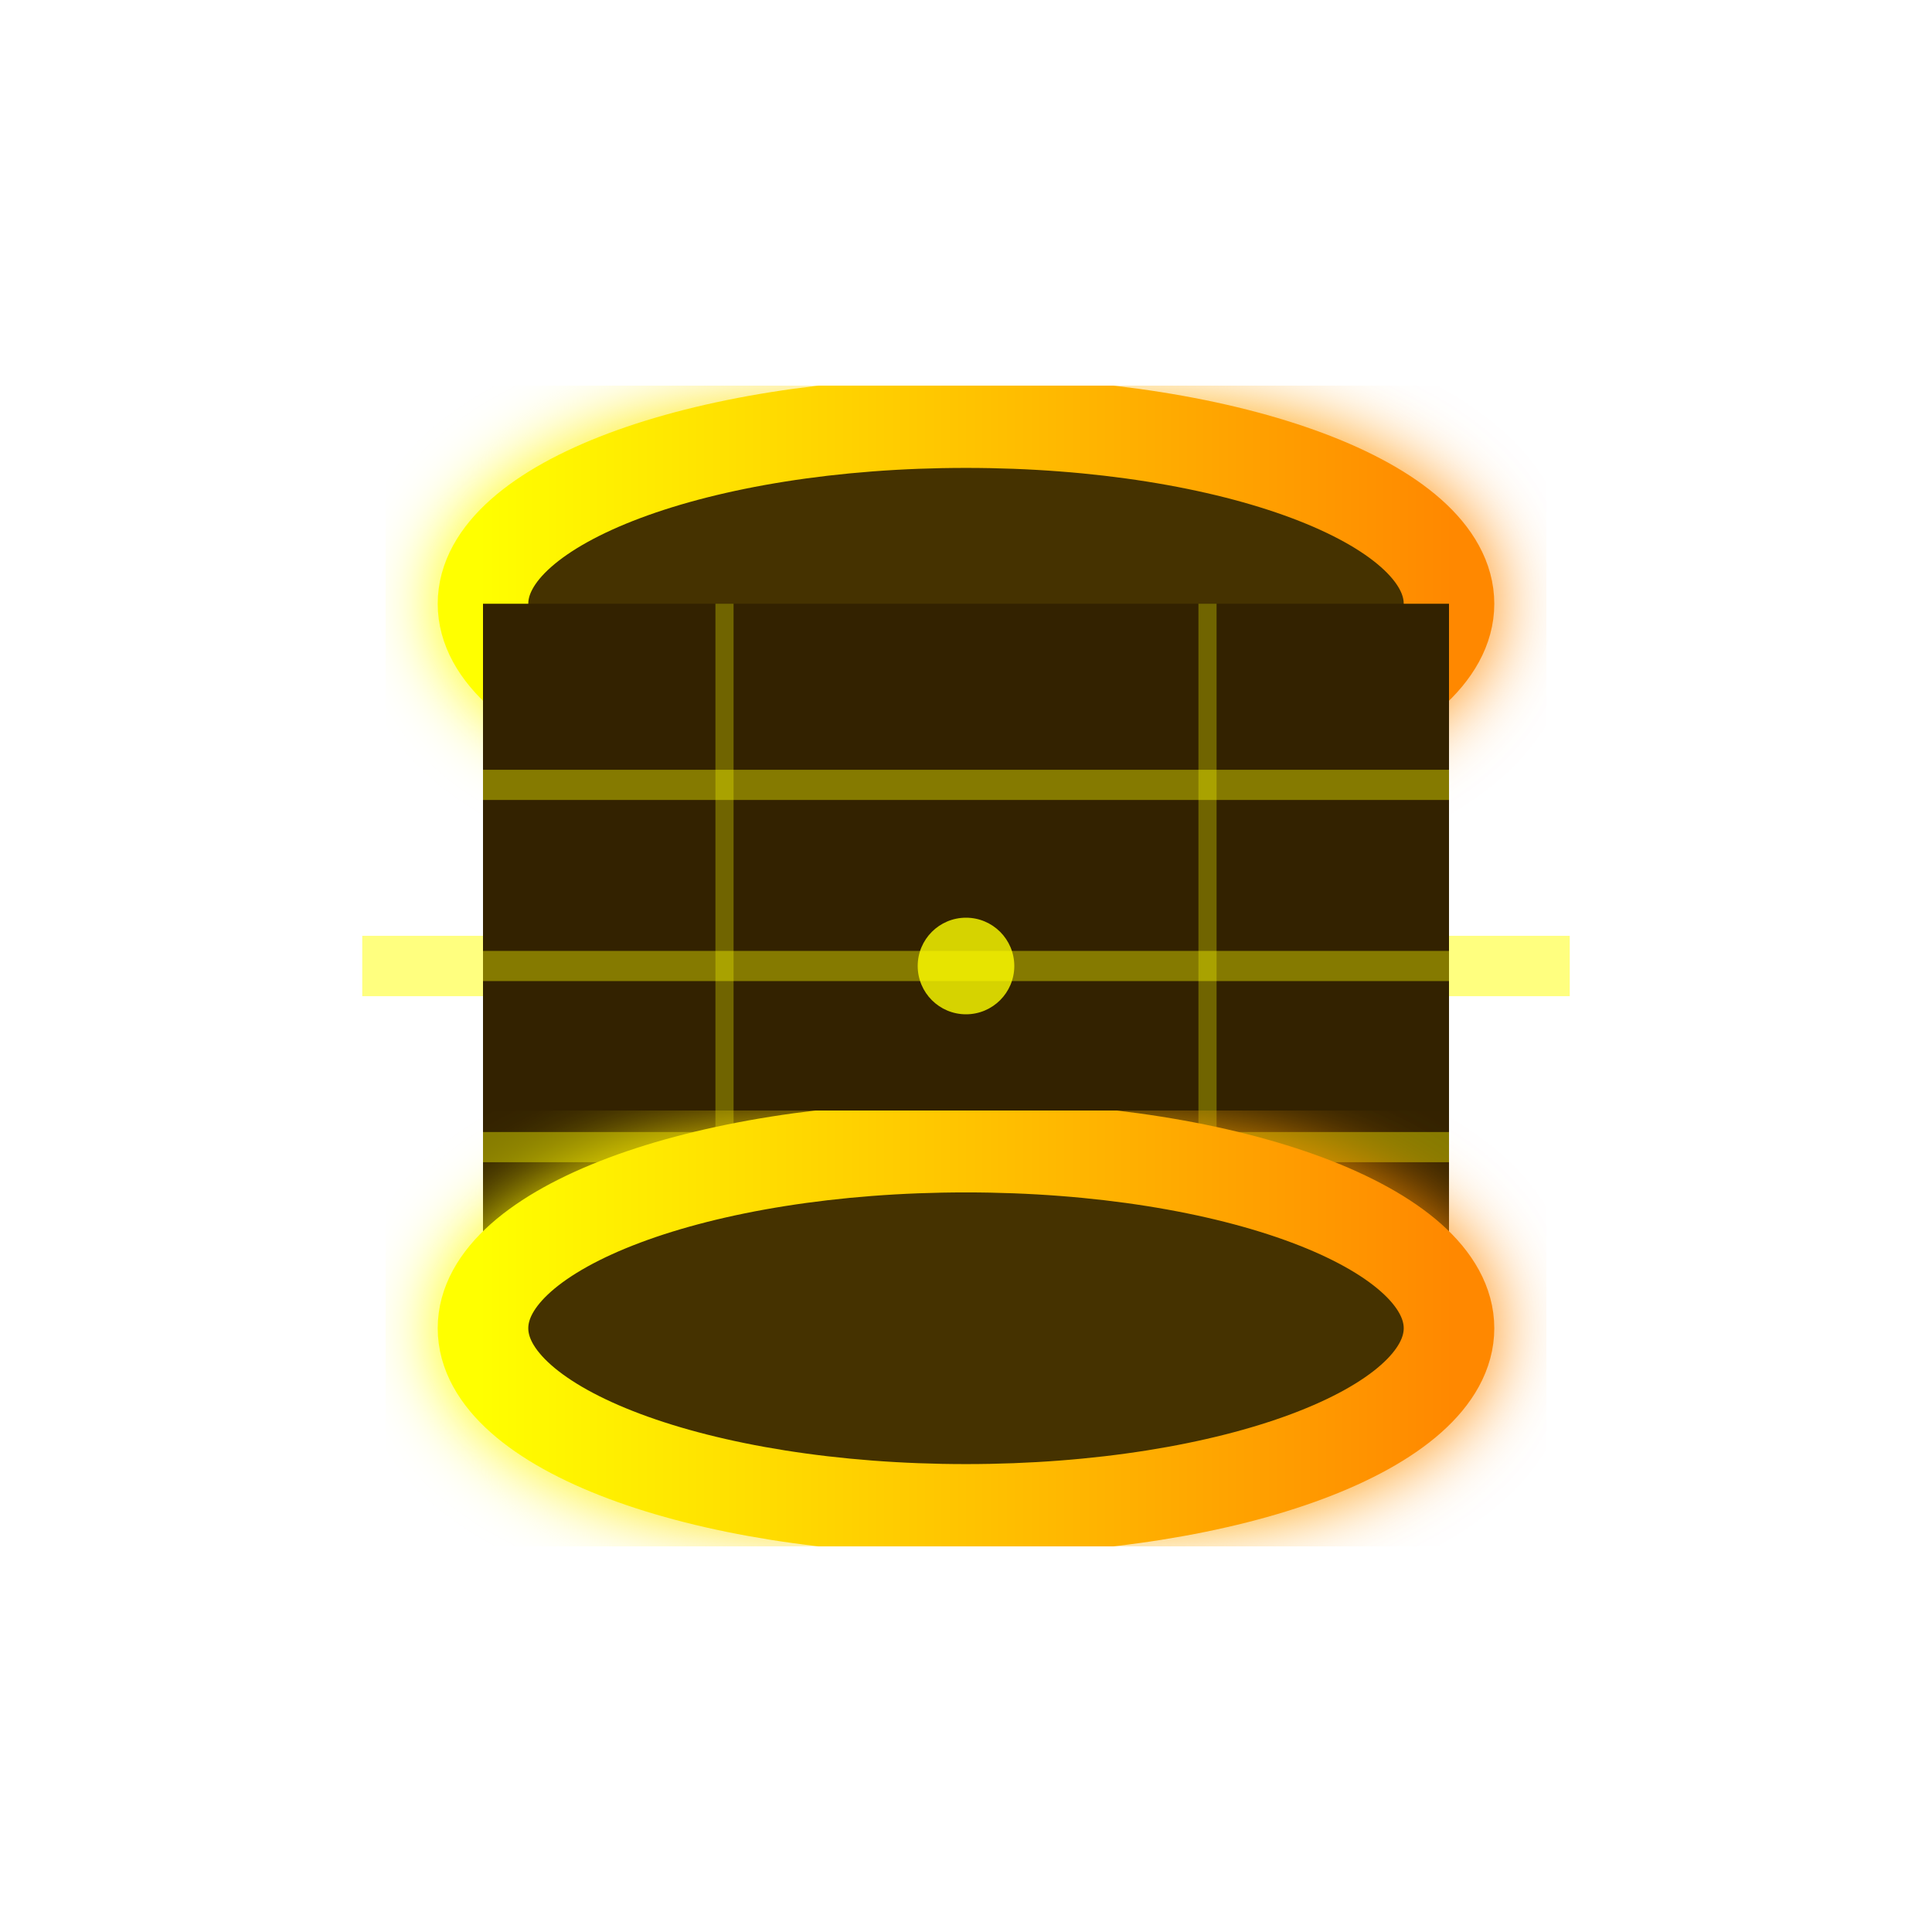
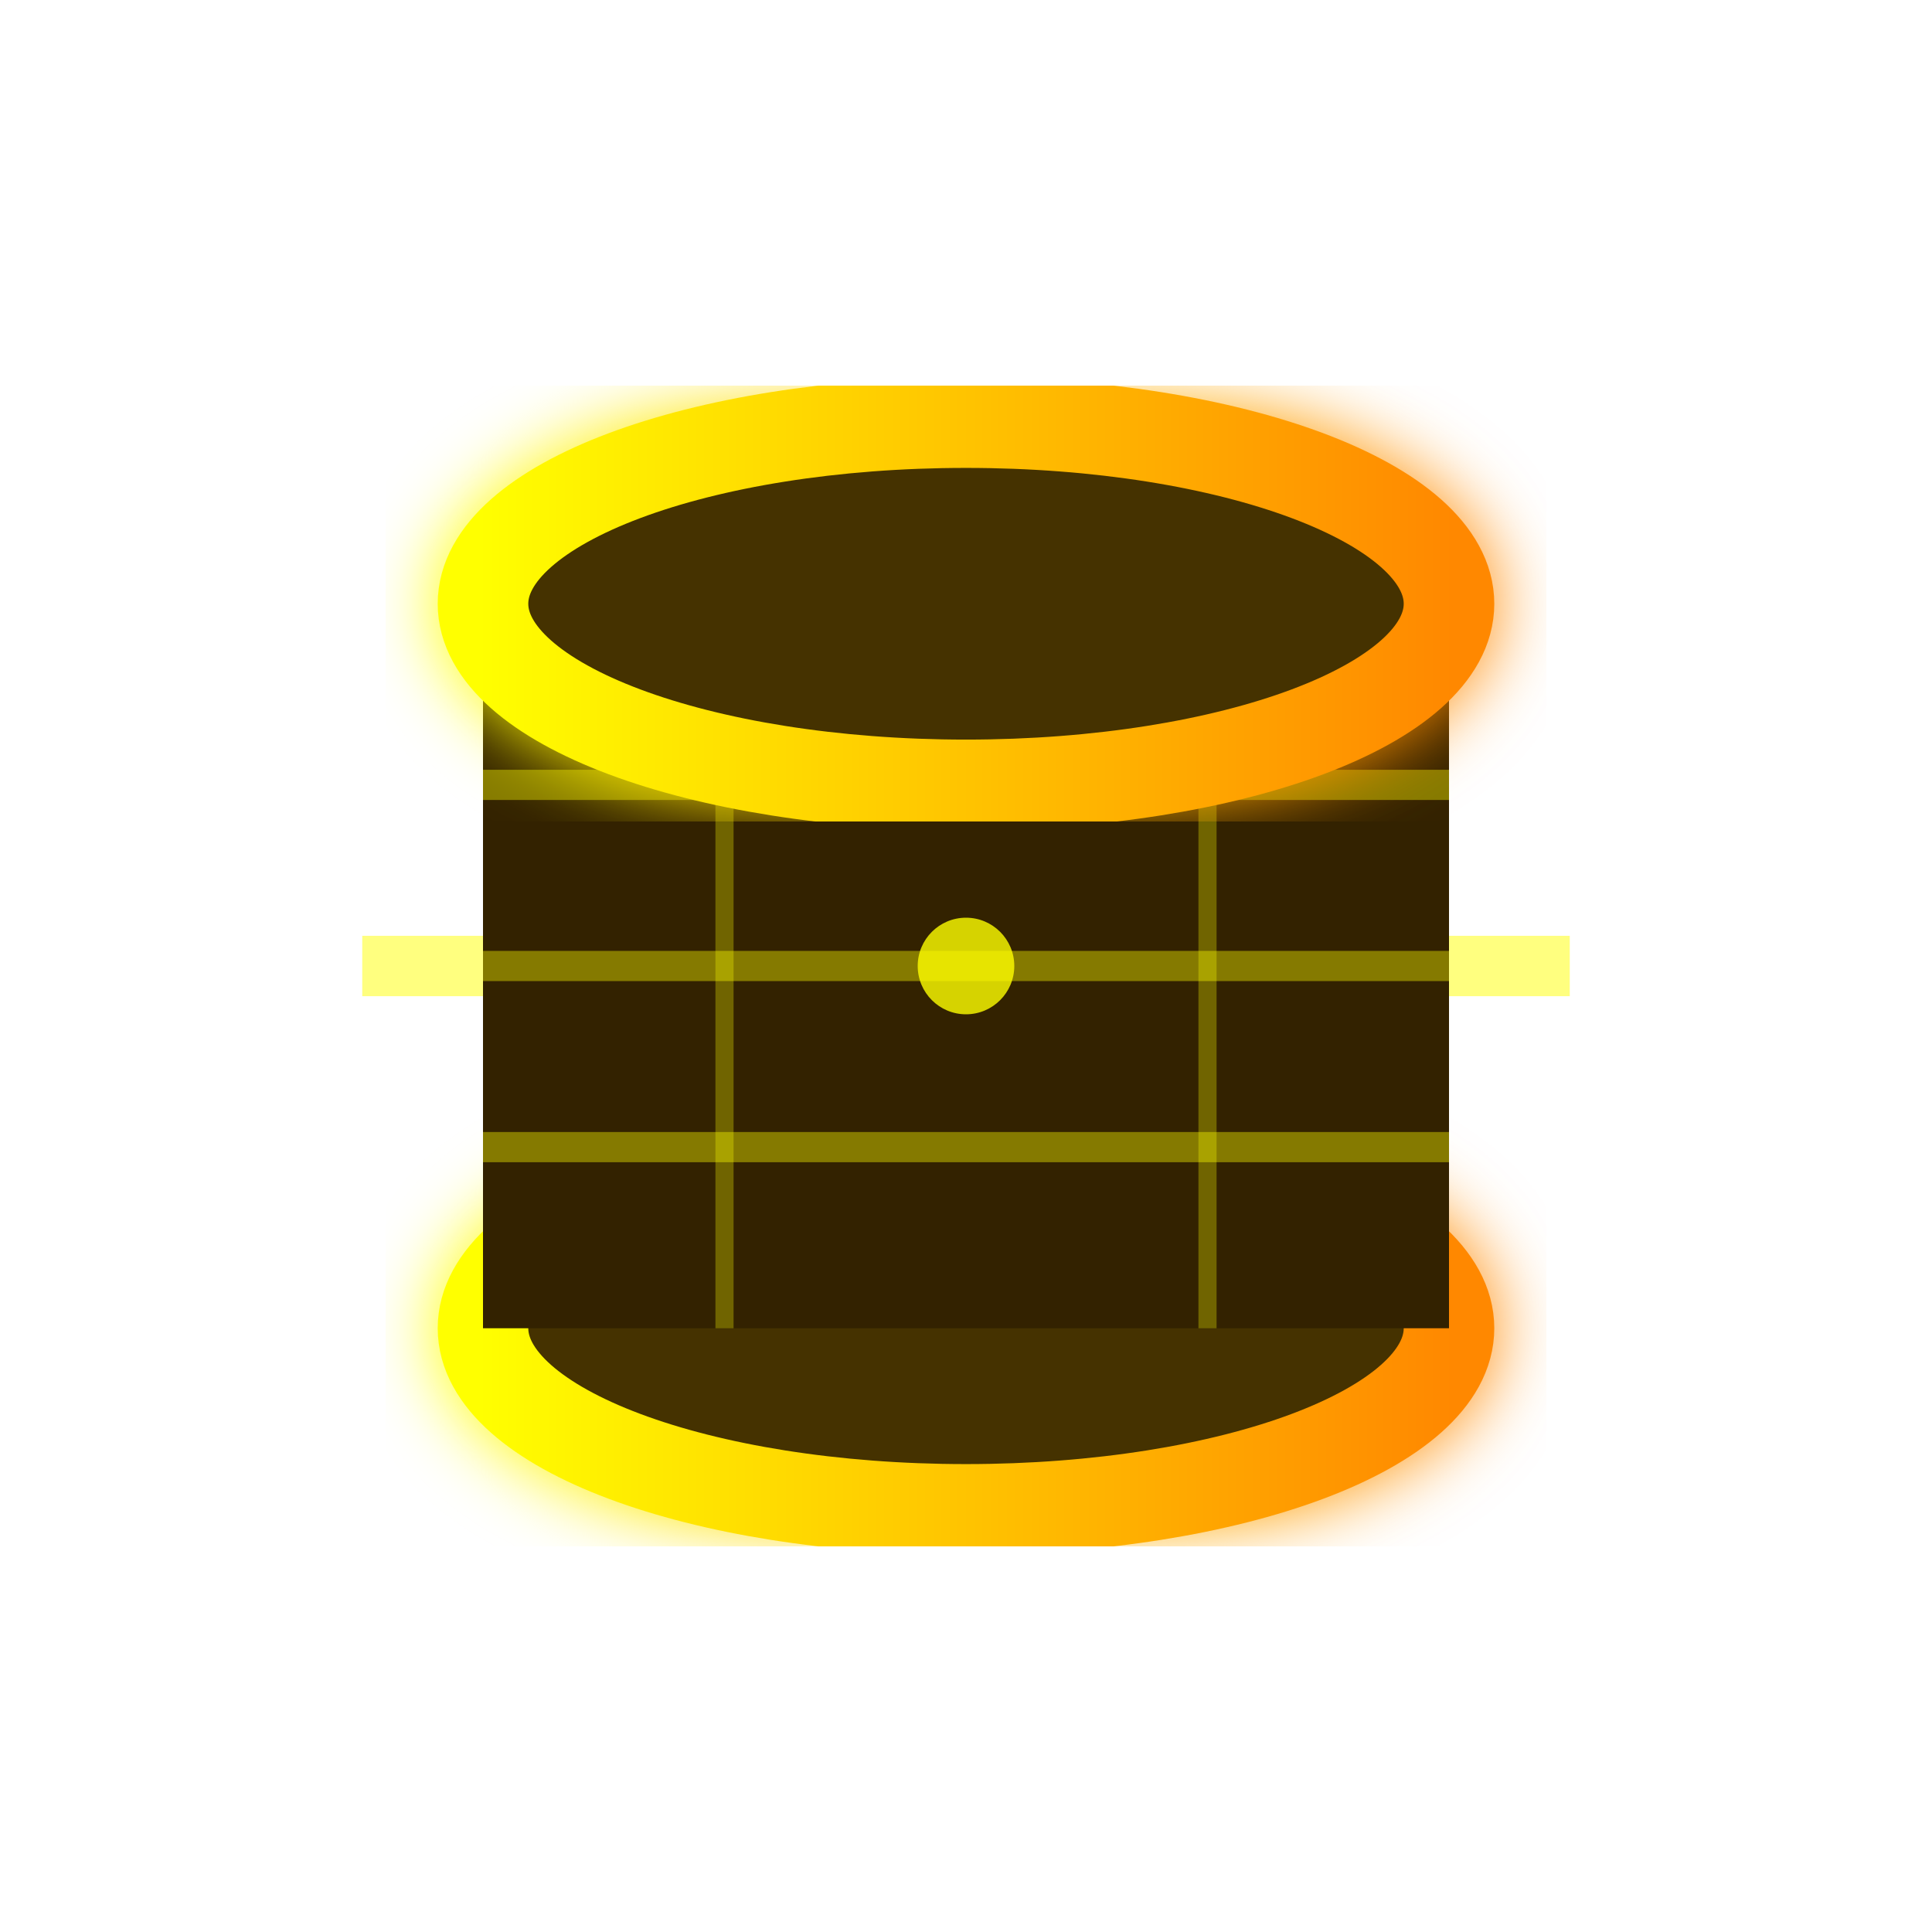
<svg xmlns="http://www.w3.org/2000/svg" width="32" height="32" viewBox="0 0 32 32" fill="none">
  <defs>
    <linearGradient id="cylGrad" x1="0%" y1="0%" x2="100%" y2="0%">
      <stop offset="0%" style="stop-color:#ffff00;stop-opacity:1" />
      <stop offset="100%" style="stop-color:#ff8800;stop-opacity:1" />
    </linearGradient>
    <filter id="cylGlow">
      <feGaussianBlur stdDeviation="0.6" result="coloredBlur" />
      <feMerge>
        <feMergeNode in="coloredBlur" />
        <feMergeNode in="SourceGraphic" />
      </feMerge>
    </filter>
  </defs>
-   <ellipse cx="16" cy="10" rx="8" ry="3" fill="#443300" stroke="url(#cylGrad)" stroke-width="1.5" filter="url(#cylGlow)" />
+   <ellipse cx="16" cy="22" rx="8" ry="3" fill="#443300" stroke="url(#cylGrad)" stroke-width="1.5" filter="url(#cylGlow)" />
  <rect x="8" y="10" width="16" height="12" fill="#332200" stroke="none" />
  <line x1="8" y1="10" x2="8" y2="22" stroke="url(#cylGrad)" stroke-width="1.5" filter="url(#cylGlow)" />
  <line x1="24" y1="10" x2="24" y2="22" stroke="url(#cylGrad)" stroke-width="1.5" filter="url(#cylGlow)" />
  <line x1="8" y1="13" x2="24" y2="13" stroke="#ffff00" stroke-width="0.5" opacity="0.4" />
  <line x1="8" y1="16" x2="24" y2="16" stroke="#ffff00" stroke-width="0.5" opacity="0.4" />
  <line x1="8" y1="19" x2="24" y2="19" stroke="#ffff00" stroke-width="0.5" opacity="0.4" />
  <line x1="12" y1="10" x2="12" y2="22" stroke="#ffff00" stroke-width="0.3" opacity="0.3" />
  <line x1="20" y1="10" x2="20" y2="22" stroke="#ffff00" stroke-width="0.3" opacity="0.3" />
-   <ellipse cx="16" cy="22" rx="8" ry="3" fill="#443300" stroke="url(#cylGrad)" stroke-width="1.5" filter="url(#cylGlow)" />
+   <ellipse cx="16" cy="10" rx="8" ry="3" fill="#443300" stroke="url(#cylGrad)" stroke-width="1.5" filter="url(#cylGlow)" />
  <circle cx="16" cy="16" r="0.8" fill="#ffff00" opacity="0.8" />
  <line x1="6" y1="16" x2="8" y2="16" stroke="#ffff00" stroke-width="1" opacity="0.5" />
  <line x1="24" y1="16" x2="26" y2="16" stroke="#ffff00" stroke-width="1" opacity="0.5" />
</svg>
